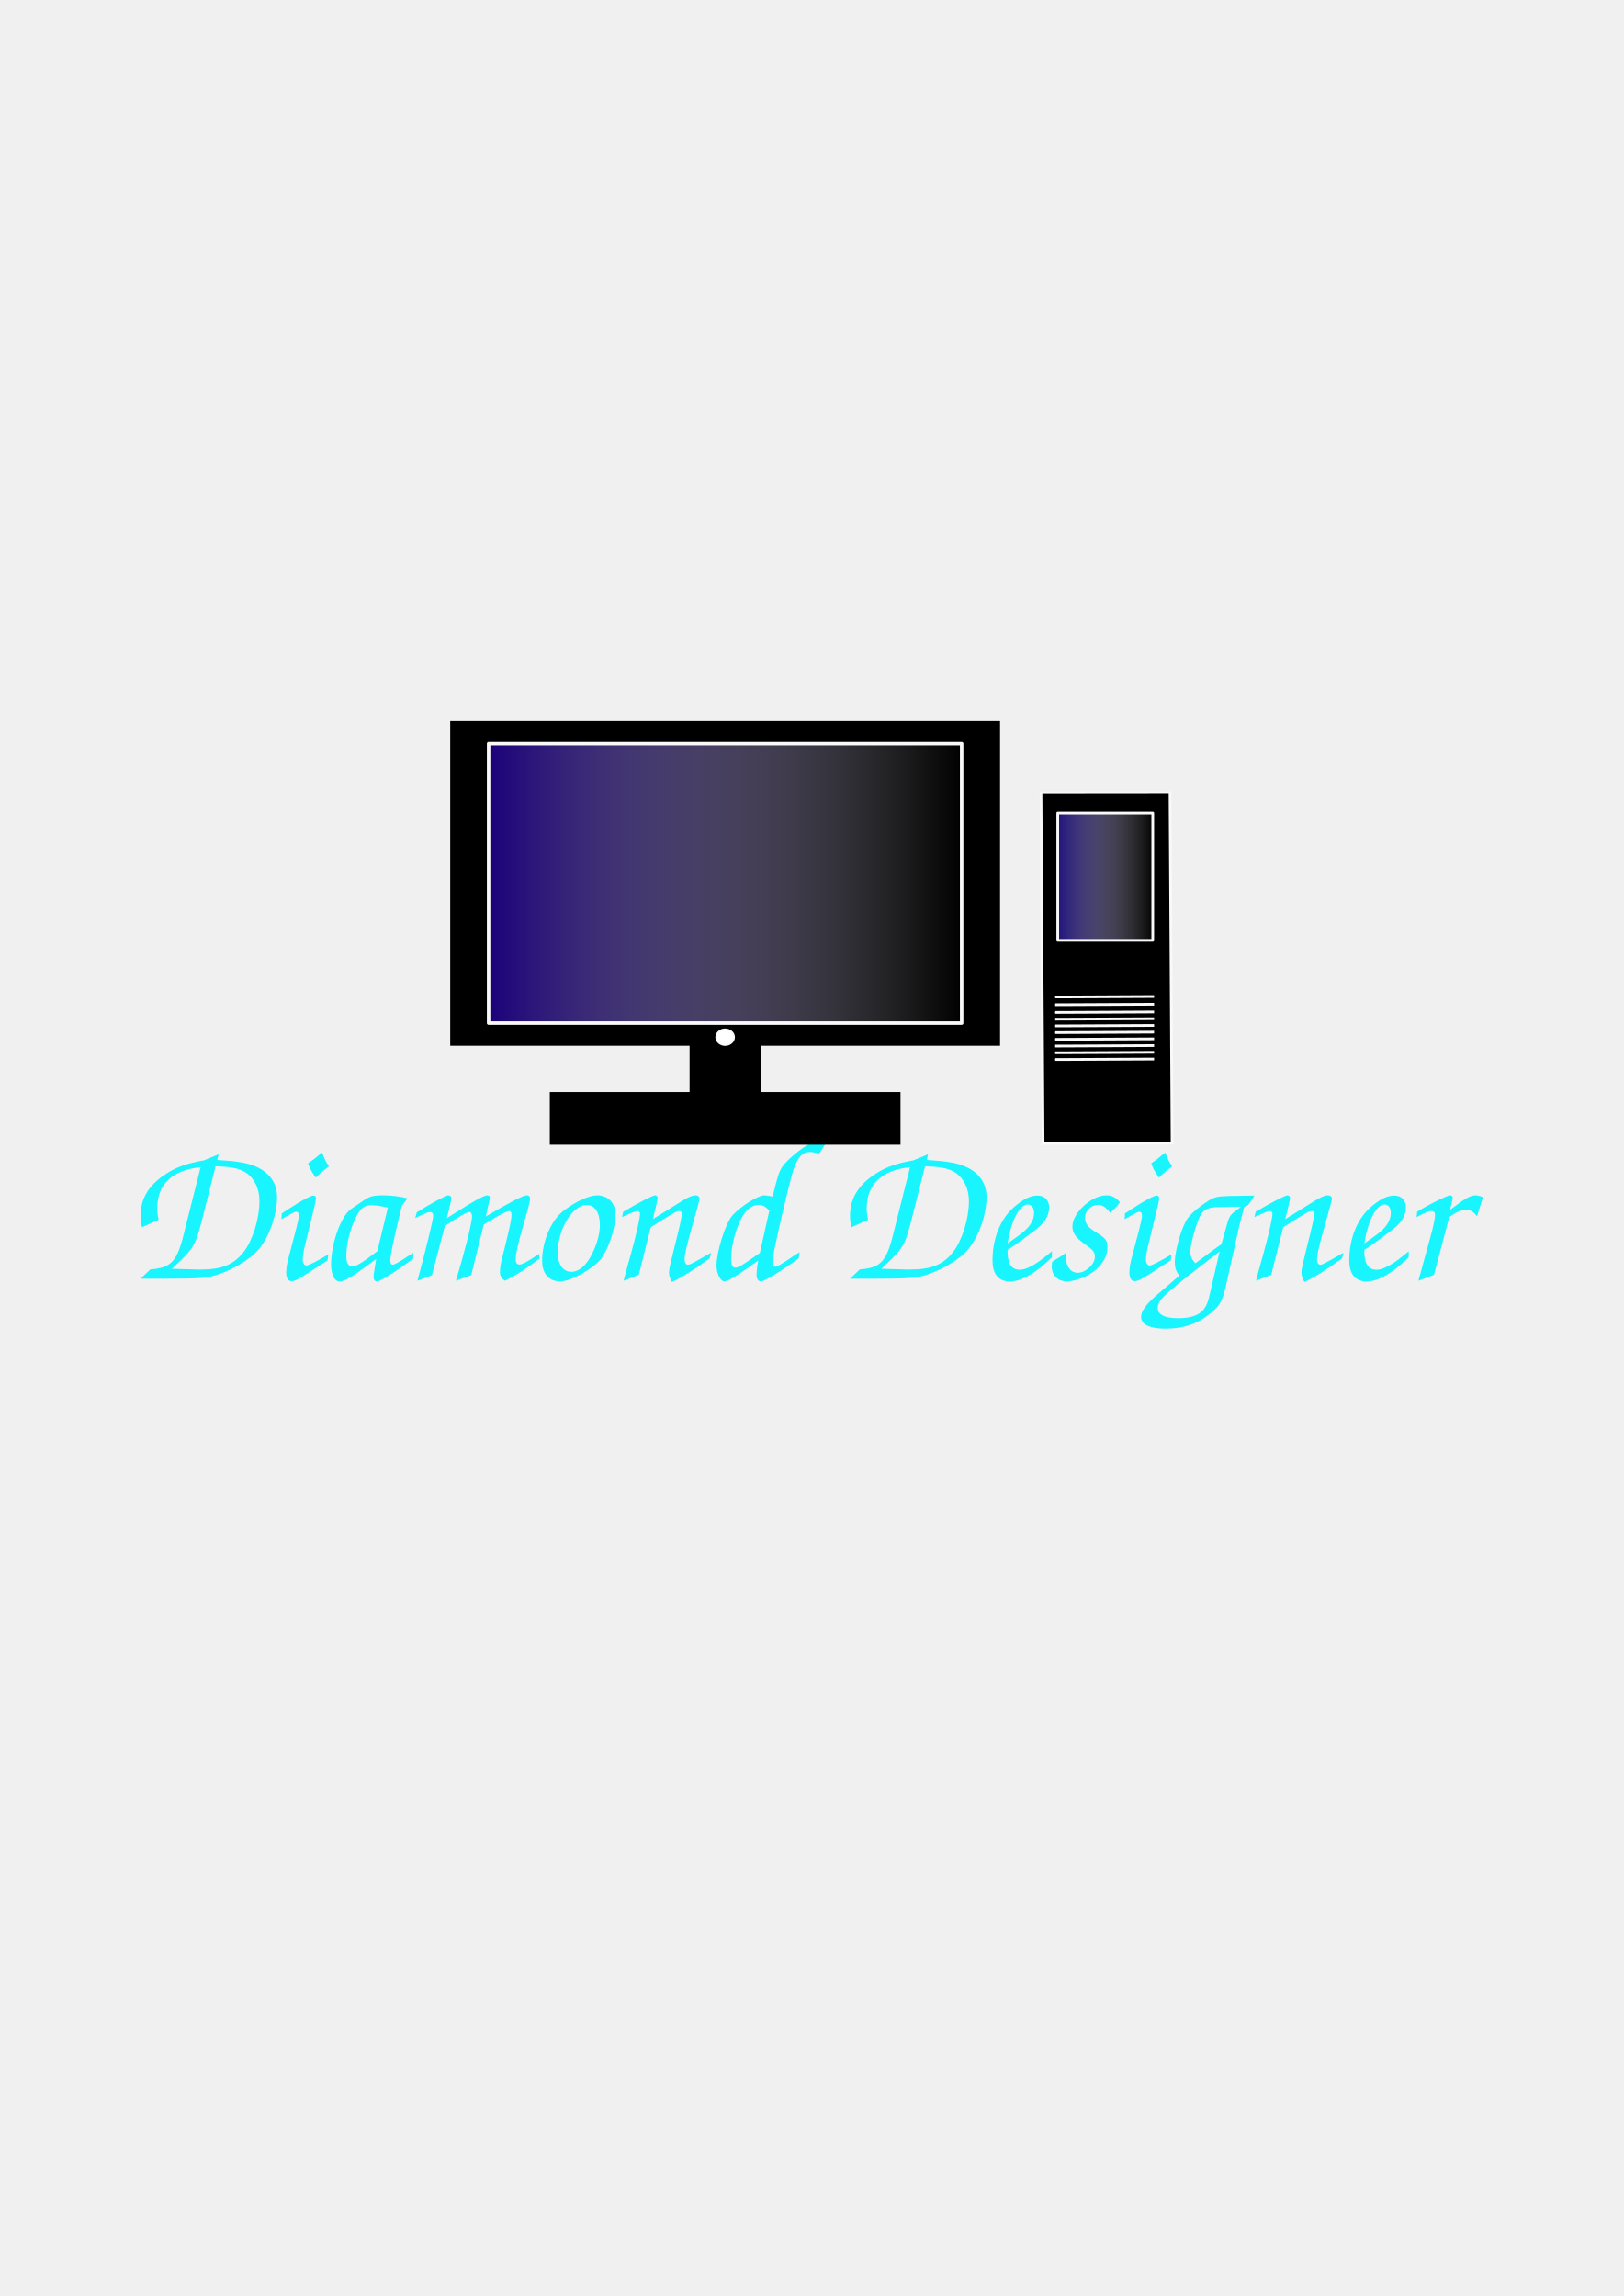
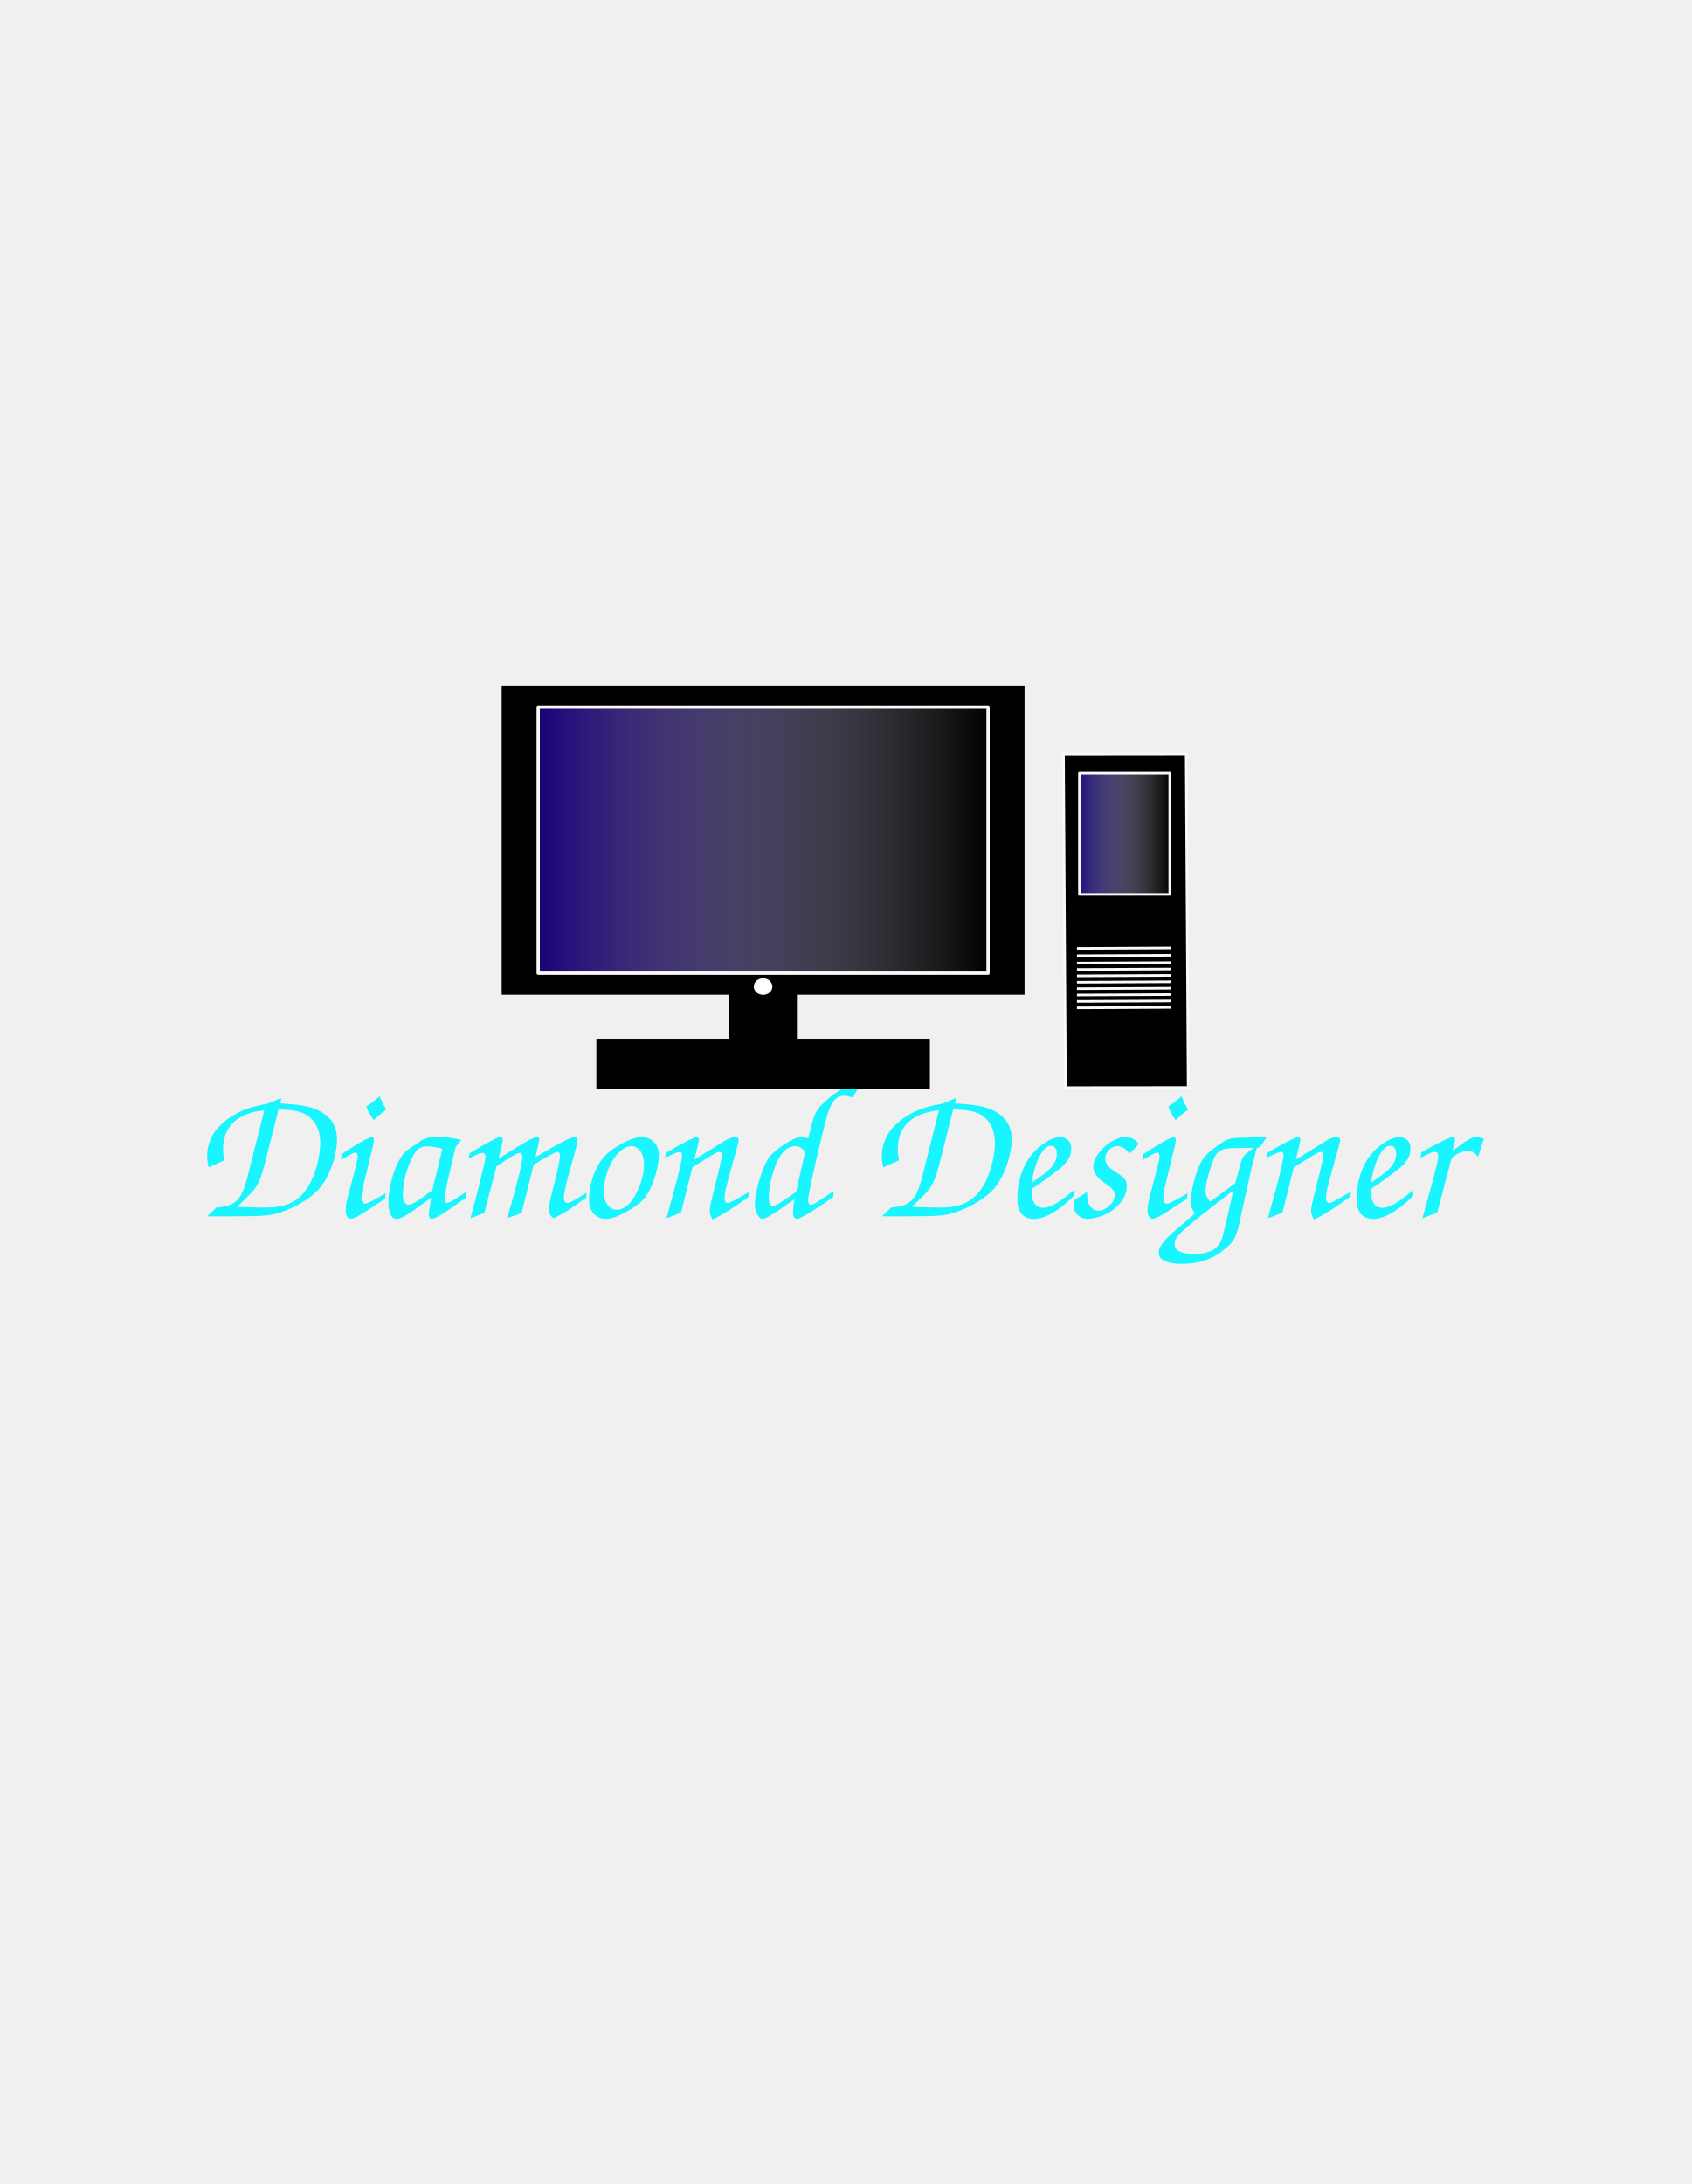
- <svg xmlns="http://www.w3.org/2000/svg" xmlns:xlink="http://www.w3.org/1999/xlink" width="210mm" height="297mm" viewBox="0 0 210 297" version="1.1" id="svg5" xml:space="preserve">
+ <svg xmlns="http://www.w3.org/2000/svg" xmlns:xlink="http://www.w3.org/1999/xlink" width="230mm" height="297mm" viewBox="0 0 210 297" version="1.1" id="svg5" xml:space="preserve">
  <defs id="defs2">
    <linearGradient id="linearGradient2493">
      <stop style="stop-color:#1a007a;stop-opacity:1;" offset="0" id="stop2489" />
      <stop style="stop-color:#ffffff;stop-opacity:0;" offset="1" id="stop2491" />
    </linearGradient>
    <linearGradient id="linearGradient2485">
      <stop style="stop-color:#1d0f7e;stop-opacity:1;" offset="0" id="stop2481" />
      <stop style="stop-color:#ffffff;stop-opacity:0;" offset="1" id="stop2483" />
    </linearGradient>
    <linearGradient xlink:href="#linearGradient2485" id="linearGradient2487" x1="117.567" y1="93.892" x2="130.203" y2="93.892" gradientUnits="userSpaceOnUse" />
    <linearGradient xlink:href="#linearGradient2493" id="linearGradient2495" x1="43.909" y1="94.761" x2="105.537" y2="94.761" gradientUnits="userSpaceOnUse" />
  </defs>
  <g id="layer1">
    <text xml:space="preserve" style="font-style:normal;font-variant:normal;font-weight:normal;font-stretch:normal;font-size:26.216px;font-family:'TeX Gyre Chorus';-inkscape-font-specification:'TeX Gyre Chorus, Normal';font-variant-ligatures:normal;font-variant-caps:normal;font-variant-numeric:normal;font-variant-east-asian:normal;fill:#18f5ff;fill-opacity:1;stroke-width:2.185" x="15.931" y="165.405" id="text113">
      <tspan id="tspan111" style="font-style:normal;font-variant:normal;font-weight:normal;font-stretch:normal;font-size:26.216px;font-family:'TeX Gyre Chorus';-inkscape-font-specification:'TeX Gyre Chorus, Normal';font-variant-ligatures:normal;font-variant-caps:normal;font-variant-numeric:normal;font-variant-east-asian:normal;fill:#18f5ff;fill-opacity:1;stroke-width:2.185" x="15.931" y="165.405">Diamond Designer</tspan>
    </text>
  </g>
  <g id="layer3" />
  <g id="g2530" transform="translate(19.06178,19.4979)">
    <rect style="fill:#000000;fill-opacity:1;stroke-width:0.243" id="rect1090" width="71.111" height="42.03" x="39.168" y="73.746" />
    <rect style="fill:#000000;fill-opacity:1;stroke-width:0.207" id="rect1565" width="9.196" height="13.083" x="70.125" y="109.235" />
    <rect style="fill:#000000;fill-opacity:1;stroke-width:0.224" id="rect1567" width="45.358" height="6.814" x="52.045" y="121.761" />
    <rect style="fill:#000000;fill-opacity:1;stroke:#f9f9f9;stroke-width:0.35;stroke-dasharray:none;stroke-opacity:1;paint-order:fill markers stroke" id="rect1567-9" width="45.358" height="16.687" x="-128.517" y="115.082" transform="matrix(-0.00594547,-0.9999823,0.9999995,-9.9155515e-4,0,0)" />
    <ellipse style="fill:#ffffff;fill-opacity:1;stroke:#f9f9f9;stroke-width:0.239" id="path2219" cx="74.723" cy="114.666" rx="1.147" ry="1.008" />
    <rect style="fill:url(#linearGradient2487);fill-opacity:1;stroke:#f9f9f9;stroke-width:0.35;stroke-linejoin:round;stroke-dasharray:none;stroke-opacity:1;paint-order:fill markers stroke" id="rect2310" width="12.287" height="16.491" x="117.742" y="85.646" />
    <path style="fill:#ffffff;fill-opacity:1;stroke:#f9f9f9;stroke-width:0.35;stroke-linejoin:round;stroke-dasharray:none;stroke-opacity:1;paint-order:fill markers stroke" d="m 117.566,111.462 c -1.821,0.019 12.637,-0.059 12.637,-0.059" id="path2438" />
    <path style="fill:#ffffff;fill-opacity:1;stroke:#f9f9f9;stroke-width:0.35;stroke-linejoin:round;stroke-dasharray:none;stroke-opacity:1;paint-order:fill markers stroke" d="m 117.566,112.332 c -1.821,0.019 12.637,-0.059 12.637,-0.059" id="path2440" />
    <path style="fill:#ffffff;fill-opacity:1;stroke:#f9f9f9;stroke-width:0.35;stroke-linejoin:round;stroke-dasharray:none;stroke-opacity:1;paint-order:fill markers stroke" d="m 117.567,109.464 c -1.821,0.019 12.637,-0.059 12.637,-0.059" id="path2442" />
    <path style="fill:#ffffff;fill-opacity:1;stroke:#f9f9f9;stroke-width:0.35;stroke-linejoin:round;stroke-dasharray:none;stroke-opacity:1;paint-order:fill markers stroke" d="m 117.567,110.463 c -1.821,0.019 12.637,-0.059 12.637,-0.059" id="path2444" />
    <path style="fill:#ffffff;fill-opacity:1;stroke:#f9f9f9;stroke-width:0.35;stroke-linejoin:round;stroke-dasharray:none;stroke-opacity:1;paint-order:fill markers stroke" d="m 117.566,114.071 c -1.821,0.019 12.637,-0.059 12.637,-0.059" id="path2446" />
    <path style="fill:#ffffff;fill-opacity:1;stroke:#f9f9f9;stroke-width:0.35;stroke-linejoin:round;stroke-dasharray:none;stroke-opacity:1;paint-order:fill markers stroke" d="m 117.566,113.202 c -1.821,0.019 12.637,-0.059 12.637,-0.059" id="path2448" />
    <path style="fill:#ffffff;fill-opacity:1;stroke:#f9f9f9;stroke-width:0.35;stroke-linejoin:round;stroke-dasharray:none;stroke-opacity:1;paint-order:fill markers stroke" d="m 117.566,114.941 c -1.821,0.019 12.637,-0.059 12.637,-0.059" id="path2450" />
    <path style="fill:#ffffff;fill-opacity:1;stroke:#f9f9f9;stroke-width:0.35;stroke-linejoin:round;stroke-dasharray:none;stroke-opacity:1;paint-order:fill markers stroke" d="m 117.566,117.55 c -1.821,0.019 12.637,-0.059 12.637,-0.059" id="path2452" />
    <path style="fill:#ffffff;fill-opacity:1;stroke:#f9f9f9;stroke-width:0.35;stroke-linejoin:round;stroke-dasharray:none;stroke-opacity:1;paint-order:fill markers stroke" d="m 117.566,116.68 c -1.821,0.019 12.637,-0.059 12.637,-0.059" id="path2454" />
    <path style="fill:#ffffff;fill-opacity:1;stroke:#f9f9f9;stroke-width:0.35;stroke-linejoin:round;stroke-dasharray:none;stroke-opacity:1;paint-order:fill markers stroke" d="m 117.566,115.81 c -1.821,0.019 12.637,-0.059 12.637,-0.059" id="path2456" />
    <rect style="fill:url(#linearGradient2495);fill-opacity:1;stroke:#f9f9f9;stroke-width:0.447;stroke-linejoin:round;stroke-dasharray:none" id="rect2113" width="61.181" height="36.161" x="44.133" y="76.681" />
  </g>
</svg>
